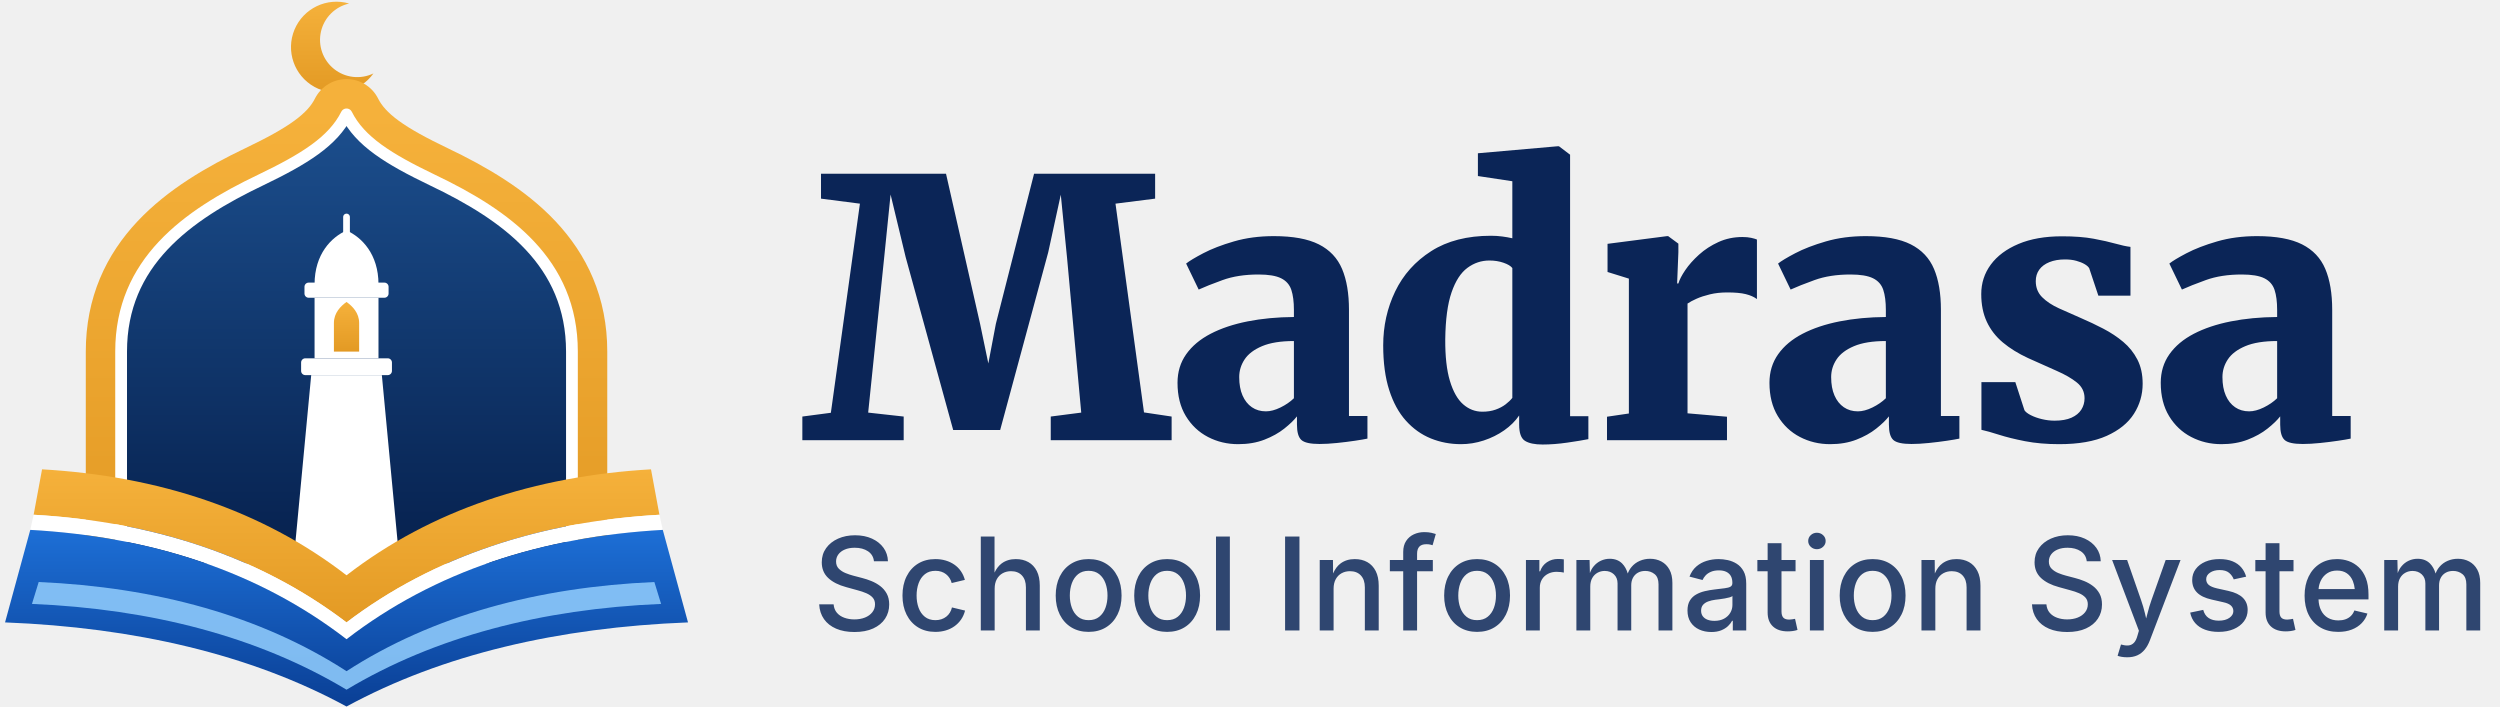
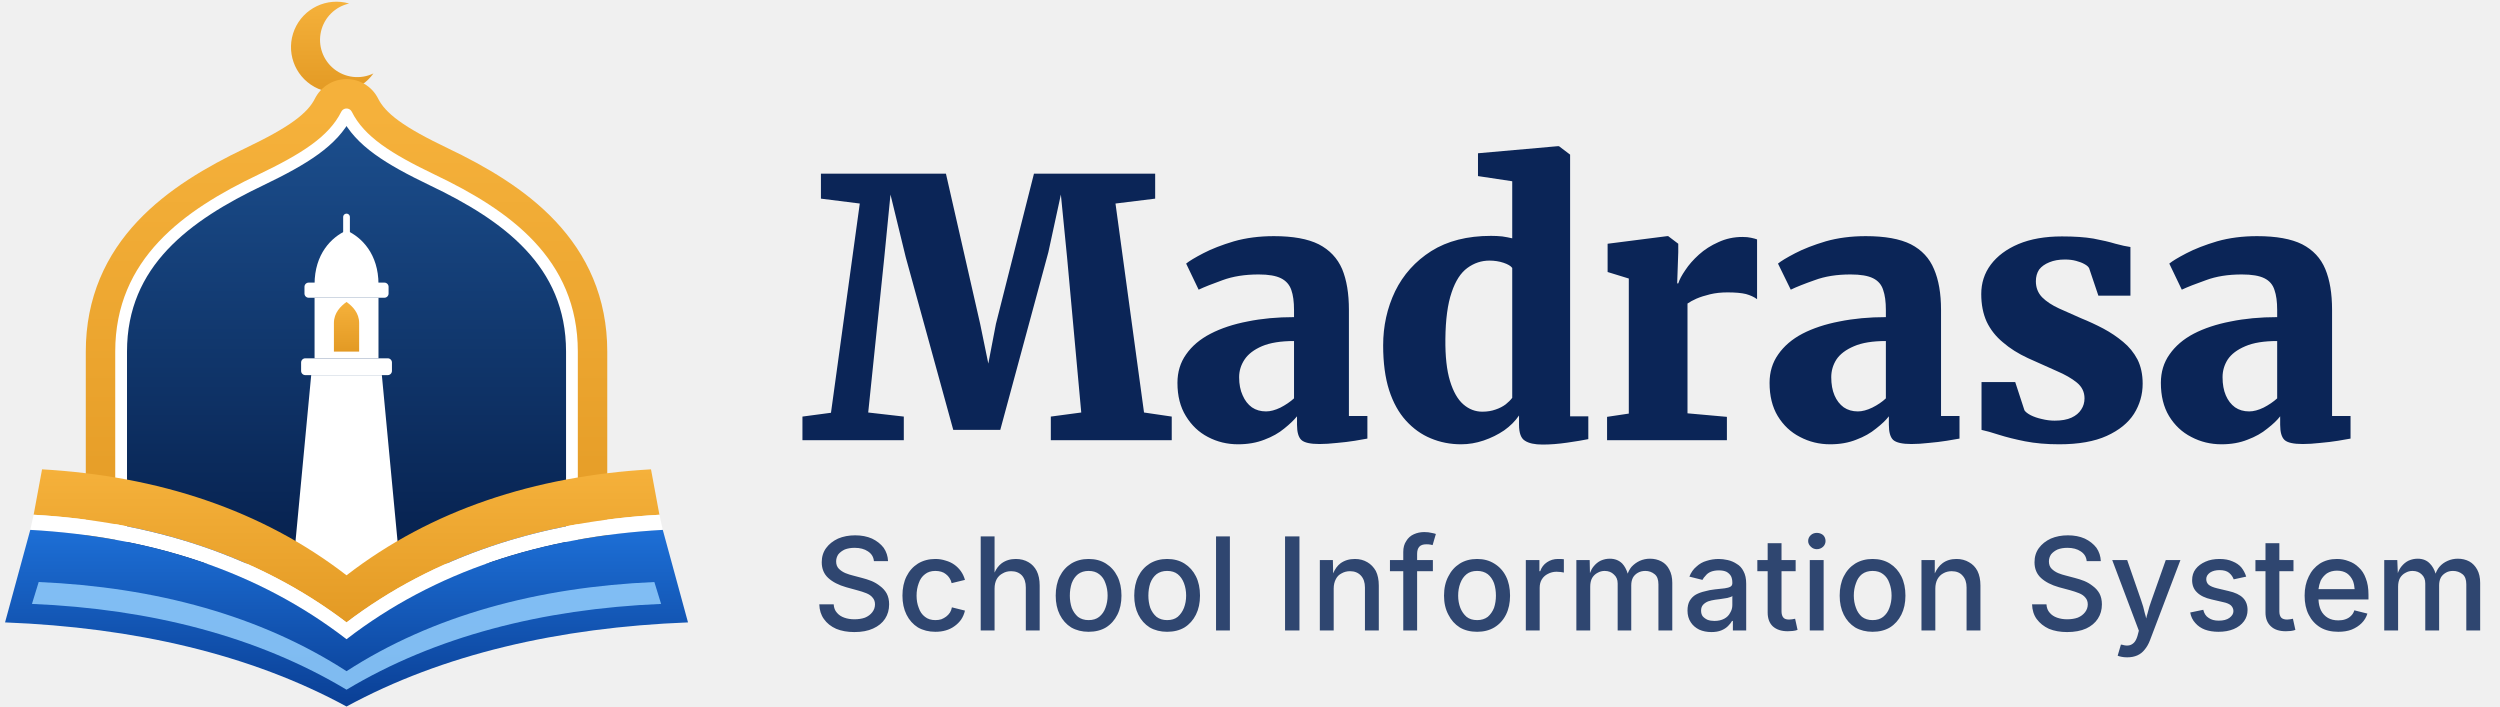
<svg xmlns="http://www.w3.org/2000/svg" viewBox="0 0 920 260" width="920" height="260" role="img" aria-label="Madrasa">
  <defs>
    <linearGradient id="h-inside" x1="0" y1="0" x2="0" y2="1">
      <stop offset="0" stop-color="#1C4F8E" />
      <stop offset="1" stop-color="#06204D" />
    </linearGradient>
    <linearGradient id="h-gold" x1="0" y1="0" x2="0" y2="1">
      <stop offset="0" stop-color="#F5B13B" />
      <stop offset="1" stop-color="#E39A24" />
    </linearGradient>
    <linearGradient id="h-page" x1="0" y1="0" x2="0" y2="1">
      <stop offset="0" stop-color="#1D6FD6" />
      <stop offset="1" stop-color="#0A3F95" />
    </linearGradient>
    <linearGradient id="h-paper" x1="0" y1="0" x2="1" y2="0">
      <stop offset="0" stop-color="#BFE0FD" />
      <stop offset="0.3" stop-color="#FFFFFF" />
      <stop offset="0.7" stop-color="#FFFFFF" />
      <stop offset="1" stop-color="#BFE0FD" />
    </linearGradient>
  </defs>
  <g transform="scale(0.30952) translate(-100 -60)">
    <g>
      <path d="M 515.1 64.2 A 54 54 0 1 0 544.0 147.3 A 44.28 44.28 0 1 1 515.1 64.2 Z" fill="url(#h-gold)" />
      <path d="M 244 730 L 244 478 C 244 372 322 316 410 274 C 462 249 496 228 512 196 C 528 228 562 249 614 274 C 702 316 780 372 780 478 L 780 730" fill="none" stroke="url(#h-gold)" stroke-width="84" stroke-linejoin="round" />
      <path d="M 244 730 L 244 478 C 244 372 322 316 410 274 C 462 249 496 228 512 196 C 528 228 562 249 614 274 C 702 316 780 372 780 478 L 780 730 Z" fill="url(#h-inside)" />
      <path d="M 244 730 L 244 478 C 244 372 322 316 410 274 C 462 249 496 228 512 196 C 528 228 562 249 614 274 C 702 316 780 372 780 478 L 780 730" fill="none" stroke="#FFFFFF" stroke-width="14" stroke-linejoin="round" />
      <path d="M 512 318 L 512 340" stroke="#FFFFFF" stroke-width="8" stroke-linecap="round" />
      <path d="M 474 398 C 474 362 494 342 512 334 C 530 342 550 362 550 398 Z" fill="#FFFFFF" />
      <rect x="462" y="396" width="100" height="18" rx="5" fill="#FFFFFF" />
      <path d="M 474 414 L 550 414 L 550 486 L 474 486 Z" fill="#FFFFFF" />
      <path d="M 497 478 L 497 444 C 497 432 505 424 512 419 C 519 424 527 432 527 444 L 527 478 Z" fill="url(#h-gold)" />
      <rect x="458" y="486" width="108" height="20" rx="5" fill="#FFFFFF" />
      <path d="M 470 506 L 554 506 L 578 760 L 446 760 Z" fill="#FFFFFF" />
      <path d="M 512 744 C 411 666 288 626 150 618 L 140 672 C 281 680 408 721 512 800 C 616 721 743 680 884 672 L 874 618 C 736 626 613 666 512 744 Z" fill="url(#h-gold)" />
      <path d="M 512 800 C 408 721 281 680 140 672 L 136 690 C 279 698 407 739 512 820 C 617 739 745 698 888 690 L 884 672 C 743 680 616 721 512 800 Z" fill="#FFFFFF" />
      <path d="M 512 820 C 407 739 279 698 136 690 L 106 800 C 260 806 398 838 512 900 C 626 838 764 806 918 800 L 888 690 C 745 698 617 739 512 820 Z" fill="url(#h-page)" />
      <path d="M 512 858 C 410 792 285 758 146 752 L 138 778 C 280 784 407 817 512 880 C 617 817 744 784 886 778 L 878 752 C 739 758 614 792 512 858 Z" fill="#8CC8FA" opacity="0.9" />
    </g>
  </g>
  <g transform="translate(295.0 162)">
-     <path d="M10.758 -10.098 21.45 -87.054 7.128 -88.902V-98.076H53.13L65.67 -42.834L68.706 -28.248L71.478 -42.834L85.536 -98.076H130.086V-88.902L115.5 -87.054L125.994 -10.23L136.158 -8.712V0.0H91.674V-8.712L102.894 -10.164L97.68 -67.056L95.37 -90.354L90.75 -69.168L73.062 -3.762H55.77L38.28 -67.386L32.736 -90.42L30.36 -67.056L24.486 -10.164L37.554 -8.712V0.0H0.264V-8.712ZM160.634 1.452Q154.628 1.452 149.546 -1.188Q144.464 -3.828 141.395 -8.877Q138.326 -13.926 138.326 -21.12Q138.326 -27.126 141.527 -31.647Q144.728 -36.168 150.503 -39.171Q156.278 -42.174 164.099 -43.725Q171.92 -45.276 181.16 -45.342V-47.916Q181.16 -52.47 180.203 -55.341Q179.246 -58.212 176.441 -59.598Q173.636 -60.984 168.158 -60.984Q160.568 -60.984 154.925 -58.938Q149.282 -56.892 146.114 -55.44L141.494 -65.01Q143.21 -66.396 147.797 -68.805Q152.384 -71.214 159.083 -73.161Q165.782 -75.108 173.768 -75.108Q184.328 -75.108 190.334 -72.072Q196.34 -69.036 198.881 -63.03Q201.422 -57.024 201.422 -47.982V-8.91H208.22V-0.594Q206.702 -0.264 203.6 0.198Q200.498 0.66 196.967 1.023Q193.436 1.386 190.598 1.386Q185.516 1.386 183.899 -0.099Q182.282 -1.584 182.282 -5.742V-8.778Q180.632 -6.666 177.596 -4.257Q174.56 -1.848 170.303 -0.198Q166.046 1.452 160.634 1.452ZM170.864 -10.626Q173.306 -10.626 176.21 -12.045Q179.114 -13.464 181.16 -15.444V-36.498Q173.9 -36.498 169.445 -34.617Q164.99 -32.736 163.01 -29.733Q161.03 -26.73 161.03 -23.232Q161.03 -19.272 162.251 -16.467Q163.472 -13.662 165.683 -12.144Q167.894 -10.626 170.864 -10.626ZM242.662 1.452Q236.722 1.452 231.541 -0.66Q226.36 -2.772 222.4 -7.161Q218.44 -11.55 216.229 -18.447Q214.018 -25.344 214.018 -34.914Q214.018 -45.606 218.44 -54.78Q222.862 -63.954 231.706 -69.597Q240.55 -75.24 253.684 -75.24Q255.796 -75.24 257.809 -74.976Q259.822 -74.712 261.538 -74.316V-95.304L248.866 -97.218V-105.6L278.17 -108.174H278.698L282.79 -105.072V-8.844H289.522V-0.396Q286.552 0.198 281.734 0.891Q276.916 1.584 272.692 1.584Q268.336 1.584 266.191 0.231Q264.046 -1.122 264.046 -5.742V-9.108Q261.934 -6.006 258.535 -3.63Q255.136 -1.254 251.011 0.099Q246.886 1.452 242.662 1.452ZM250.516 -10.494Q253.222 -10.494 255.367 -11.253Q257.512 -12.012 259.063 -13.2Q260.614 -14.388 261.538 -15.576V-63.36Q260.68 -64.482 258.304 -65.307Q255.928 -66.132 253.09 -66.132Q248.668 -66.132 245.005 -63.426Q241.342 -60.72 239.164 -54.384Q236.986 -48.048 236.854 -37.158Q236.788 -27.72 238.57 -21.813Q240.352 -15.906 243.454 -13.2Q246.556 -10.494 250.516 -10.494ZM296.376 0.0V-8.646L304.428 -9.834V-59.466L296.574 -61.908V-72.27L318.486 -75.108H318.882L322.644 -72.336V-69.168L322.182 -57.684H322.644Q323.238 -59.73 325.185 -62.601Q327.132 -65.472 330.234 -68.277Q333.336 -71.082 337.395 -72.93Q341.454 -74.778 346.206 -74.778Q348.054 -74.778 349.407 -74.481Q350.76 -74.184 351.552 -73.854V-51.942Q349.968 -53.13 347.46 -53.757Q344.952 -54.384 340.662 -54.384Q337.164 -54.384 334.293 -53.691Q331.422 -52.998 329.343 -52.074Q327.264 -51.15 326.01 -50.292V-9.9L340.53 -8.646V0.0ZM378.47 1.452Q372.464 1.452 367.382 -1.188Q362.3 -3.828 359.231 -8.877Q356.162 -13.926 356.162 -21.12Q356.162 -27.126 359.363 -31.647Q362.564 -36.168 368.339 -39.171Q374.114 -42.174 381.935 -43.725Q389.756 -45.276 398.996 -45.342V-47.916Q398.996 -52.47 398.039 -55.341Q397.082 -58.212 394.277 -59.598Q391.472 -60.984 385.994 -60.984Q378.404 -60.984 372.761 -58.938Q367.118 -56.892 363.95 -55.44L359.33 -65.01Q361.046 -66.396 365.633 -68.805Q370.22 -71.214 376.919 -73.161Q383.618 -75.108 391.604 -75.108Q402.164 -75.108 408.17 -72.072Q414.176 -69.036 416.717 -63.03Q419.258 -57.024 419.258 -47.982V-8.91H426.056V-0.594Q424.538 -0.264 421.436 0.198Q418.334 0.66 414.803 1.023Q411.272 1.386 408.434 1.386Q403.352 1.386 401.735 -0.099Q400.118 -1.584 400.118 -5.742V-8.778Q398.468 -6.666 395.432 -4.257Q392.396 -1.848 388.139 -0.198Q383.882 1.452 378.47 1.452ZM388.7 -10.626Q391.142 -10.626 394.046 -12.045Q396.95 -13.464 398.996 -15.444V-36.498Q391.736 -36.498 387.281 -34.617Q382.826 -32.736 380.846 -29.733Q378.866 -26.73 378.866 -23.232Q378.866 -19.272 380.087 -16.467Q381.308 -13.662 383.519 -12.144Q385.73 -10.626 388.7 -10.626ZM462.808 1.452Q455.812 1.452 450.235 0.363Q444.658 -0.726 440.632 -2.013Q436.606 -3.3 434.164 -3.828V-21.384H446.638L450.004 -11.022Q450.598 -10.098 452.347 -9.207Q454.096 -8.316 456.439 -7.755Q458.782 -7.194 461.092 -7.194Q464.854 -7.194 467.296 -8.283Q469.738 -9.372 470.926 -11.253Q472.114 -13.134 472.114 -15.444Q472.114 -18.942 469.309 -21.219Q466.504 -23.496 461.818 -25.542Q457.132 -27.588 451.324 -30.228Q445.912 -32.736 442.051 -35.97Q438.19 -39.204 436.144 -43.593Q434.098 -47.982 434.098 -53.79Q434.098 -59.862 437.629 -64.647Q441.16 -69.432 447.826 -72.237Q454.492 -75.042 463.798 -75.042Q470.662 -75.042 475.447 -74.151Q480.232 -73.26 483.499 -72.336Q486.766 -71.412 489.01 -71.148V-53.196H477.196L473.83 -63.294Q473.368 -64.086 472.114 -64.812Q470.86 -65.538 469.045 -66.033Q467.23 -66.528 464.92 -66.528Q461.62 -66.528 459.178 -65.538Q456.736 -64.548 455.449 -62.766Q454.162 -60.984 454.162 -58.542Q454.162 -54.978 456.505 -52.635Q458.848 -50.292 462.676 -48.543Q466.504 -46.794 470.794 -44.946Q474.952 -43.164 479.011 -41.052Q483.07 -38.94 486.337 -36.201Q489.604 -33.462 491.551 -29.7Q493.498 -25.938 493.498 -20.79Q493.498 -14.784 490.297 -9.735Q487.096 -4.686 480.298 -1.617Q473.5 1.452 462.808 1.452ZM522.462 1.452Q516.456 1.452 511.374 -1.188Q506.292 -3.828 503.223 -8.877Q500.154 -13.926 500.154 -21.12Q500.154 -27.126 503.355 -31.647Q506.556 -36.168 512.331 -39.171Q518.106 -42.174 525.927 -43.725Q533.748 -45.276 542.988 -45.342V-47.916Q542.988 -52.47 542.031 -55.341Q541.074 -58.212 538.269 -59.598Q535.464 -60.984 529.986 -60.984Q522.396 -60.984 516.753 -58.938Q511.11 -56.892 507.942 -55.44L503.322 -65.01Q505.038 -66.396 509.625 -68.805Q514.212 -71.214 520.911 -73.161Q527.61 -75.108 535.596 -75.108Q546.156 -75.108 552.162 -72.072Q558.168 -69.036 560.709 -63.03Q563.25 -57.024 563.25 -47.982V-8.91H570.048V-0.594Q568.53 -0.264 565.428 0.198Q562.326 0.66 558.795 1.023Q555.264 1.386 552.426 1.386Q547.344 1.386 545.727 -0.099Q544.11 -1.584 544.11 -5.742V-8.778Q542.46 -6.666 539.424 -4.257Q536.388 -1.848 532.131 -0.198Q527.874 1.452 522.462 1.452ZM532.692 -10.626Q535.134 -10.626 538.038 -12.045Q540.942 -13.464 542.988 -15.444V-36.498Q535.728 -36.498 531.273 -34.617Q526.818 -32.736 524.838 -29.733Q522.858 -26.73 522.858 -23.232Q522.858 -19.272 524.079 -16.467Q525.3 -13.662 527.511 -12.144Q529.722 -10.626 532.692 -10.626Z" fill="#0B2557" />
+     <path d="M10.8 -10.1 21.4 -87.1 7.1 -88.9V-98.1H53.1L65.7 -42.8L68.7 -28.2L71.5 -42.8L85.5 -98.1H130.1V-88.9L115.5 -87.1L126 -10.2L136.2 -8.7V0H91.7V-8.7L102.9 -10.2L97.7 -67.1L95.4 -90.4L90.8 -69.2L73.1 -3.8H55.8L38.3 -67.4L32.7 -90.4L30.4 -67.1L24.5 -10.2L37.6 -8.7V0H0.3V-8.7ZM160.6 1.5Q154.6 1.5 149.5 -1.2Q144.5 -3.8 141.4 -8.9Q138.3 -13.9 138.3 -21.1Q138.3 -27.1 141.5 -31.6Q144.7 -36.2 150.5 -39.2Q156.3 -42.2 164.1 -43.7Q171.9 -45.3 181.2 -45.3V-47.9Q181.2 -52.5 180.2 -55.3Q179.2 -58.2 176.4 -59.6Q173.6 -61 168.2 -61Q160.6 -61 154.9 -58.9Q149.3 -56.9 146.1 -55.4L141.5 -65Q143.2 -66.4 147.8 -68.8Q152.4 -71.2 159.1 -73.2Q165.8 -75.1 173.8 -75.1Q184.3 -75.1 190.3 -72.1Q196.3 -69 198.9 -63Q201.4 -57 201.4 -48V-8.9H208.2V-0.6Q206.7 -0.3 203.6 0.2Q200.5 0.7 197 1Q193.4 1.4 190.6 1.4Q185.5 1.4 183.9 -0.1Q182.3 -1.6 182.3 -5.7V-8.8Q180.6 -6.7 177.6 -4.3Q174.6 -1.8 170.3 -0.2Q166 1.5 160.6 1.5ZM170.9 -10.6Q173.3 -10.6 176.2 -12Q179.1 -13.5 181.2 -15.4V-36.5Q173.9 -36.5 169.4 -34.6Q165 -32.7 163 -29.7Q161 -26.7 161 -23.2Q161 -19.3 162.3 -16.5Q163.5 -13.7 165.7 -12.1Q167.9 -10.6 170.9 -10.6ZM242.7 1.5Q236.7 1.5 231.5 -0.7Q226.4 -2.8 222.4 -7.2Q218.4 -11.6 216.2 -18.4Q214 -25.3 214 -34.9Q214 -45.6 218.4 -54.8Q222.9 -64 231.7 -69.6Q240.6 -75.2 253.7 -75.2Q255.8 -75.2 257.8 -75Q259.8 -74.7 261.5 -74.3V-95.3L248.9 -97.2V-105.6L278.2 -108.2H278.7L282.8 -105.1V-8.8H289.5V-0.4Q286.6 0.2 281.7 0.9Q276.9 1.6 272.7 1.6Q268.3 1.6 266.2 0.2Q264 -1.1 264 -5.7V-9.1Q261.9 -6 258.5 -3.6Q255.1 -1.3 251 0.1Q246.9 1.5 242.7 1.5ZM250.5 -10.5Q253.2 -10.5 255.4 -11.3Q257.5 -12 259.1 -13.2Q260.6 -14.4 261.5 -15.6V-63.4Q260.7 -64.5 258.3 -65.3Q255.9 -66.1 253.1 -66.1Q248.7 -66.1 245 -63.4Q241.3 -60.7 239.2 -54.4Q237 -48 236.9 -37.2Q236.8 -27.7 238.6 -21.8Q240.4 -15.9 243.5 -13.2Q246.6 -10.5 250.5 -10.5ZM296.4 0V-8.6L304.4 -9.8V-59.5L296.6 -61.9V-72.3L318.5 -75.1H318.9L322.6 -72.3V-69.2L322.2 -57.7H322.6Q323.2 -59.7 325.2 -62.6Q327.1 -65.5 330.2 -68.3Q333.3 -71.1 337.4 -72.9Q341.5 -74.8 346.2 -74.8Q348.1 -74.8 349.4 -74.5Q350.8 -74.2 351.6 -73.9V-51.9Q350 -53.1 347.5 -53.8Q345 -54.4 340.7 -54.4Q337.2 -54.4 334.3 -53.7Q331.4 -53 329.3 -52.1Q327.3 -51.2 326 -50.3V-9.9L340.5 -8.6V0ZM378.5 1.5Q372.5 1.5 367.4 -1.2Q362.3 -3.8 359.2 -8.9Q356.2 -13.9 356.2 -21.1Q356.2 -27.1 359.4 -31.6Q362.6 -36.2 368.3 -39.2Q374.1 -42.2 381.9 -43.7Q389.8 -45.3 399 -45.3V-47.9Q399 -52.5 398 -55.3Q397.1 -58.2 394.3 -59.6Q391.5 -61 386 -61Q378.4 -61 372.8 -58.9Q367.1 -56.9 364 -55.4L359.3 -65Q361 -66.4 365.6 -68.8Q370.2 -71.2 376.9 -73.2Q383.6 -75.1 391.6 -75.1Q402.2 -75.1 408.2 -72.1Q414.2 -69 416.7 -63Q419.3 -57 419.3 -48V-8.9H426.1V-0.6Q424.5 -0.3 421.4 0.2Q418.3 0.7 414.8 1Q411.3 1.4 408.4 1.4Q403.4 1.4 401.7 -0.1Q400.1 -1.6 400.1 -5.7V-8.8Q398.5 -6.7 395.4 -4.3Q392.4 -1.8 388.1 -0.2Q383.9 1.5 378.5 1.5ZM388.7 -10.6Q391.1 -10.6 394 -12Q397 -13.5 399 -15.4V-36.5Q391.7 -36.5 387.3 -34.6Q382.8 -32.7 380.8 -29.7Q378.9 -26.7 378.9 -23.2Q378.9 -19.3 380.1 -16.5Q381.3 -13.7 383.5 -12.1Q385.7 -10.6 388.7 -10.6ZM462.8 1.5Q455.8 1.5 450.2 0.4Q444.7 -0.7 440.6 -2Q436.6 -3.3 434.2 -3.8V-21.4H446.6L450 -11Q450.6 -10.1 452.3 -9.2Q454.1 -8.3 456.4 -7.8Q458.8 -7.2 461.1 -7.2Q464.9 -7.2 467.3 -8.3Q469.7 -9.4 470.9 -11.3Q472.1 -13.1 472.1 -15.4Q472.1 -18.9 469.3 -21.2Q466.5 -23.5 461.8 -25.5Q457.1 -27.6 451.3 -30.2Q445.9 -32.7 442.1 -36Q438.2 -39.2 436.1 -43.6Q434.1 -48 434.1 -53.8Q434.1 -59.9 437.6 -64.6Q441.2 -69.4 447.8 -72.2Q454.5 -75 463.8 -75Q470.7 -75 475.4 -74.2Q480.2 -73.3 483.5 -72.3Q486.8 -71.4 489 -71.1V-53.2H477.2L473.8 -63.3Q473.4 -64.1 472.1 -64.8Q470.9 -65.5 469 -66Q467.2 -66.5 464.9 -66.5Q461.6 -66.5 459.2 -65.5Q456.7 -64.5 455.4 -62.8Q454.2 -61 454.2 -58.5Q454.2 -55 456.5 -52.6Q458.8 -50.3 462.7 -48.5Q466.5 -46.8 470.8 -44.9Q475 -43.2 479 -41.1Q483.1 -38.9 486.3 -36.2Q489.6 -33.5 491.6 -29.7Q493.5 -25.9 493.5 -20.8Q493.5 -14.8 490.3 -9.7Q487.1 -4.7 480.3 -1.6Q473.5 1.5 462.8 1.5ZM522.5 1.5Q516.5 1.5 511.4 -1.2Q506.3 -3.8 503.2 -8.9Q500.2 -13.9 500.2 -21.1Q500.2 -27.1 503.4 -31.6Q506.6 -36.2 512.3 -39.2Q518.1 -42.2 525.9 -43.7Q533.7 -45.3 543 -45.3V-47.9Q543 -52.5 542 -55.3Q541.1 -58.2 538.3 -59.6Q535.5 -61 530 -61Q522.4 -61 516.8 -58.9Q511.1 -56.9 507.9 -55.4L503.3 -65Q505 -66.4 509.6 -68.8Q514.2 -71.2 520.9 -73.2Q527.6 -75.1 535.6 -75.1Q546.2 -75.1 552.2 -72.1Q558.2 -69 560.7 -63Q563.2 -57 563.2 -48V-8.9H570V-0.6Q568.5 -0.3 565.4 0.2Q562.3 0.7 558.8 1Q555.3 1.4 552.4 1.4Q547.3 1.4 545.7 -0.1Q544.1 -1.6 544.1 -5.7V-8.8Q542.5 -6.7 539.4 -4.3Q536.4 -1.8 532.1 -0.2Q527.9 1.5 522.5 1.5ZM532.7 -10.6Q535.1 -10.6 538 -12Q540.9 -13.5 543 -15.4V-36.5Q535.7 -36.5 531.3 -34.6Q526.8 -32.7 524.8 -29.7Q522.9 -26.7 522.9 -23.2Q522.9 -19.3 524.1 -16.5Q525.3 -13.7 527.5 -12.1Q529.7 -10.6 532.7 -10.6Z" fill="#0B2557" />
  </g>
  <g transform="translate(299.0 232)">
-     <path d="M15.424 0.58Q11.55 0.58 8.698 -0.649Q5.845 -1.879 4.233 -4.163Q2.621 -6.448 2.458 -9.602H7.77Q7.932 -7.723 8.987 -6.494Q10.043 -5.265 11.736 -4.662Q13.429 -4.059 15.4 -4.059Q17.604 -4.059 19.308 -4.743Q21.013 -5.427 22.01 -6.691Q23.008 -7.955 23.008 -9.625Q23.008 -11.133 22.138 -12.095Q21.268 -13.058 19.796 -13.696Q18.323 -14.333 16.444 -14.821L12.408 -15.934Q8.164 -17.07 5.787 -19.297Q3.409 -21.523 3.409 -25.072Q3.409 -28.064 5.021 -30.302Q6.633 -32.54 9.405 -33.781Q12.177 -35.022 15.656 -35.022Q19.204 -35.022 21.906 -33.781Q24.608 -32.54 26.151 -30.383Q27.693 -28.226 27.762 -25.466H22.614Q22.358 -27.832 20.422 -29.131Q18.485 -30.43 15.54 -30.43Q13.452 -30.43 11.91 -29.78Q10.367 -29.131 9.521 -27.983Q8.674 -26.835 8.674 -25.374Q8.674 -23.727 9.683 -22.718Q10.692 -21.709 12.142 -21.118Q13.591 -20.526 14.913 -20.178L18.276 -19.297Q19.923 -18.879 21.674 -18.172Q23.425 -17.465 24.91 -16.34Q26.394 -15.215 27.31 -13.557Q28.226 -11.898 28.226 -9.556Q28.226 -6.633 26.719 -4.337Q25.211 -2.041 22.347 -0.731Q19.482 0.58 15.424 0.58ZM45.218 0.533Q41.554 0.533 38.84 -1.136Q36.127 -2.806 34.619 -5.822Q33.111 -8.837 33.111 -12.826Q33.111 -16.862 34.619 -19.888Q36.127 -22.915 38.84 -24.585Q41.554 -26.255 45.218 -26.255Q47.236 -26.255 48.999 -25.733Q50.762 -25.211 52.188 -24.225Q53.614 -23.24 54.6 -21.813Q55.586 -20.387 56.073 -18.601L51.225 -17.441Q50.97 -18.439 50.437 -19.262Q49.903 -20.085 49.15 -20.688Q48.396 -21.292 47.41 -21.616Q46.424 -21.941 45.242 -21.941Q42.899 -21.941 41.357 -20.7Q39.814 -19.459 39.06 -17.395Q38.307 -15.331 38.307 -12.826Q38.307 -10.344 39.06 -8.292Q39.814 -6.239 41.357 -5.01Q42.899 -3.781 45.242 -3.781Q46.448 -3.781 47.445 -4.117Q48.442 -4.453 49.231 -5.068Q50.019 -5.682 50.553 -6.552Q51.086 -7.422 51.318 -8.466L56.142 -7.306Q55.679 -5.474 54.681 -4.024Q53.684 -2.574 52.257 -1.554Q50.831 -0.533 49.045 0.0Q47.259 0.533 45.218 0.533ZM67.035 -15.354V0.0H61.932V-34.558H66.988V-21.292Q68.032 -23.472 69.609 -24.655Q71.766 -26.255 74.827 -26.255Q77.472 -26.255 79.455 -25.142Q81.438 -24.028 82.539 -21.86Q83.641 -19.691 83.641 -16.467V0.0H78.538V-15.841Q78.538 -18.647 77.077 -20.225Q75.616 -21.802 73.065 -21.802Q71.348 -21.802 69.98 -21.048Q68.612 -20.294 67.823 -18.856Q67.035 -17.418 67.035 -15.354ZM101.607 0.533Q97.966 0.533 95.241 -1.136Q92.515 -2.806 91.008 -5.822Q89.5 -8.837 89.5 -12.826Q89.5 -16.862 91.008 -19.888Q92.515 -22.915 95.241 -24.585Q97.966 -26.255 101.607 -26.255Q105.272 -26.255 107.997 -24.585Q110.722 -22.915 112.23 -19.888Q113.737 -16.862 113.737 -12.826Q113.737 -8.837 112.23 -5.822Q110.722 -2.806 107.997 -1.136Q105.272 0.533 101.607 0.533ZM101.607 -3.781Q103.973 -3.781 105.515 -5.021Q107.058 -6.262 107.811 -8.315Q108.565 -10.367 108.565 -12.826Q108.565 -15.308 107.811 -17.383Q107.058 -19.459 105.515 -20.7Q103.973 -21.941 101.607 -21.941Q99.265 -21.941 97.734 -20.7Q96.203 -19.459 95.449 -17.395Q94.695 -15.331 94.695 -12.826Q94.695 -10.367 95.449 -8.315Q96.203 -6.262 97.734 -5.021Q99.265 -3.781 101.607 -3.781ZM130.497 0.533Q126.856 0.533 124.131 -1.136Q121.405 -2.806 119.898 -5.822Q118.39 -8.837 118.39 -12.826Q118.39 -16.862 119.898 -19.888Q121.405 -22.915 124.131 -24.585Q126.856 -26.255 130.497 -26.255Q134.162 -26.255 136.887 -24.585Q139.612 -22.915 141.12 -19.888Q142.627 -16.862 142.627 -12.826Q142.627 -8.837 141.12 -5.822Q139.612 -2.806 136.887 -1.136Q134.162 0.533 130.497 0.533ZM130.497 -3.781Q132.863 -3.781 134.405 -5.021Q135.948 -6.262 136.701 -8.315Q137.455 -10.367 137.455 -12.826Q137.455 -15.308 136.701 -17.383Q135.948 -19.459 134.405 -20.7Q132.863 -21.941 130.497 -21.941Q128.155 -21.941 126.624 -20.7Q125.093 -19.459 124.339 -17.395Q123.586 -15.331 123.586 -12.826Q123.586 -10.367 124.339 -8.315Q125.093 -6.262 126.624 -5.021Q128.155 -3.781 130.497 -3.781ZM153.589 -34.558V0.0H148.487V-34.558ZM179.2 -34.558V0.0H173.912V-34.558ZM191.762 -15.354V0.0H186.66V-25.93H191.53L191.577 -20.967Q192.644 -23.402 194.337 -24.655Q196.494 -26.255 199.555 -26.255Q202.199 -26.255 204.171 -25.142Q206.142 -24.028 207.256 -21.86Q208.369 -19.691 208.369 -16.467V0.0H203.266V-15.841Q203.266 -18.647 201.805 -20.225Q200.344 -21.802 197.793 -21.802Q196.076 -21.802 194.708 -21.048Q193.34 -20.294 192.551 -18.856Q191.762 -17.418 191.762 -15.354ZM228.283 -25.93V-21.779H222.485V0.0H217.382V-21.779H212.465V-25.93H217.382V-28.899Q217.382 -31.311 218.461 -32.935Q219.539 -34.558 221.302 -35.37Q223.065 -36.182 225.106 -36.182Q226.66 -36.182 227.761 -35.927Q228.863 -35.671 229.373 -35.486L228.19 -31.357Q227.819 -31.473 227.274 -31.601Q226.729 -31.729 225.917 -31.729Q224.108 -31.729 223.297 -30.824Q222.485 -29.919 222.485 -28.203V-25.93ZM244.556 0.533Q240.915 0.533 238.19 -1.136Q235.464 -2.806 233.957 -5.822Q232.449 -8.837 232.449 -12.826Q232.449 -16.862 233.957 -19.888Q235.464 -22.915 238.19 -24.585Q240.915 -26.255 244.556 -26.255Q248.221 -26.255 250.946 -24.585Q253.671 -22.915 255.179 -19.888Q256.686 -16.862 256.686 -12.826Q256.686 -8.837 255.179 -5.822Q253.671 -2.806 250.946 -1.136Q248.221 0.533 244.556 0.533ZM244.556 -3.781Q246.922 -3.781 248.464 -5.021Q250.007 -6.262 250.76 -8.315Q251.514 -10.367 251.514 -12.826Q251.514 -15.308 250.76 -17.383Q250.007 -19.459 248.464 -20.7Q246.922 -21.941 244.556 -21.941Q242.214 -21.941 240.683 -20.7Q239.152 -19.459 238.398 -17.395Q237.645 -15.331 237.645 -12.826Q237.645 -10.367 238.398 -8.315Q239.152 -6.262 240.683 -5.021Q242.214 -3.781 244.556 -3.781ZM262.545 0.0V-25.93H267.486V-21.755H267.764Q268.483 -23.889 270.269 -25.095Q272.055 -26.301 274.328 -26.301Q274.815 -26.301 275.441 -26.266Q276.067 -26.232 276.485 -26.162V-21.292Q276.206 -21.384 275.418 -21.477Q274.629 -21.57 273.817 -21.57Q272.055 -21.57 270.64 -20.828Q269.225 -20.085 268.437 -18.775Q267.648 -17.465 267.648 -15.748V0.0ZM281.115 0.0V-25.93H285.962L286.078 -21.106Q286.588 -22.521 287.423 -23.541Q288.583 -24.956 290.137 -25.663Q291.691 -26.371 293.384 -26.371Q296.213 -26.371 297.953 -24.631Q299.345 -23.217 300.017 -20.944Q300.527 -22.312 301.409 -23.356Q302.661 -24.84 304.436 -25.605Q306.21 -26.371 308.228 -26.371Q310.524 -26.371 312.391 -25.374Q314.258 -24.376 315.348 -22.405Q316.438 -20.433 316.438 -17.488V0.0H311.336V-16.978Q311.336 -19.575 309.886 -20.735Q308.436 -21.895 306.465 -21.895Q304.865 -21.895 303.705 -21.222Q302.545 -20.549 301.919 -19.355Q301.293 -18.16 301.293 -16.606V0.0H296.26V-17.302Q296.26 -19.39 294.926 -20.642Q293.593 -21.895 291.528 -21.895Q290.114 -21.895 288.896 -21.234Q287.678 -20.573 286.948 -19.285Q286.217 -17.998 286.217 -16.119V0.0ZM330.763 0.58Q328.304 0.58 326.31 -0.336Q324.315 -1.252 323.155 -3.015Q321.996 -4.778 321.996 -7.329Q321.996 -9.532 322.842 -10.947Q323.689 -12.362 325.138 -13.197Q326.588 -14.032 328.362 -14.449Q330.137 -14.867 331.969 -15.076Q334.265 -15.354 335.703 -15.528Q337.141 -15.702 337.825 -16.108Q338.509 -16.514 338.509 -17.418V-17.557Q338.509 -19.019 337.953 -20.016Q337.396 -21.013 336.294 -21.558Q335.193 -22.103 333.546 -22.103Q331.853 -22.103 330.635 -21.581Q329.418 -21.06 328.664 -20.248Q327.91 -19.436 327.539 -18.555L322.738 -19.807Q323.619 -22.126 325.266 -23.541Q326.913 -24.956 329.047 -25.605Q331.18 -26.255 333.453 -26.255Q335.03 -26.255 336.793 -25.884Q338.556 -25.513 340.11 -24.539Q341.664 -23.564 342.638 -21.802Q343.612 -20.039 343.612 -17.209V0.0H338.672V-3.549H338.417Q337.906 -2.551 336.909 -1.6Q335.912 -0.649 334.393 -0.035Q332.873 0.58 330.763 0.58ZM331.899 -3.525Q333.987 -3.525 335.471 -4.337Q336.955 -5.149 337.744 -6.494Q338.533 -7.839 338.533 -9.347V-12.664Q338.254 -12.385 337.477 -12.165Q336.7 -11.945 335.703 -11.771Q334.706 -11.597 333.778 -11.481Q332.85 -11.365 332.247 -11.295Q330.809 -11.11 329.615 -10.669Q328.42 -10.228 327.713 -9.417Q327.006 -8.605 327.006 -7.26Q327.006 -6.03 327.643 -5.195Q328.281 -4.36 329.371 -3.943Q330.461 -3.525 331.899 -3.525ZM361.764 -25.93V-21.779H356.592V-7.004Q356.592 -5.45 357.253 -4.72Q357.914 -3.989 359.421 -3.989Q359.815 -3.989 360.465 -4.082Q361.114 -4.175 361.578 -4.268L362.483 -0.186Q361.671 0.093 360.743 0.22Q359.815 0.348 358.911 0.348Q355.385 0.348 353.437 -1.473Q351.489 -3.293 351.489 -6.587V-21.779H347.708V-25.93H351.489V-32.1H356.592V-25.93ZM367.043 0.0V-25.93H372.146V0.0ZM369.617 -29.896Q368.295 -29.896 367.356 -30.778Q366.417 -31.659 366.417 -32.911Q366.417 -34.187 367.356 -35.068Q368.295 -35.95 369.617 -35.95Q370.939 -35.95 371.89 -35.068Q372.841 -34.187 372.841 -32.911Q372.841 -31.659 371.89 -30.778Q370.939 -29.896 369.617 -29.896ZM390.112 0.533Q386.47 0.533 383.745 -1.136Q381.02 -2.806 379.512 -5.822Q378.005 -8.837 378.005 -12.826Q378.005 -16.862 379.512 -19.888Q381.02 -22.915 383.745 -24.585Q386.47 -26.255 390.112 -26.255Q393.776 -26.255 396.501 -24.585Q399.227 -22.915 400.734 -19.888Q402.242 -16.862 402.242 -12.826Q402.242 -8.837 400.734 -5.822Q399.227 -2.806 396.501 -1.136Q393.776 0.533 390.112 0.533ZM390.112 -3.781Q392.477 -3.781 394.02 -5.021Q395.562 -6.262 396.316 -8.315Q397.07 -10.367 397.07 -12.826Q397.07 -15.308 396.316 -17.383Q395.562 -19.459 394.02 -20.7Q392.477 -21.941 390.112 -21.941Q387.769 -21.941 386.238 -20.7Q384.708 -19.459 383.954 -17.395Q383.2 -15.331 383.2 -12.826Q383.2 -10.367 383.954 -8.315Q384.708 -6.262 386.238 -5.021Q387.769 -3.781 390.112 -3.781ZM413.203 -15.354V0.0H408.101V-25.93H412.972L413.018 -20.967Q414.085 -23.402 415.778 -24.655Q417.935 -26.255 420.996 -26.255Q423.64 -26.255 425.612 -25.142Q427.583 -24.028 428.697 -21.86Q429.81 -19.691 429.81 -16.467V0.0H424.707V-15.841Q424.707 -18.647 423.246 -20.225Q421.785 -21.802 419.234 -21.802Q417.517 -21.802 416.149 -21.048Q414.781 -20.294 413.992 -18.856Q413.203 -17.418 413.203 -15.354ZM461.73 0.58Q457.856 0.58 455.004 -0.649Q452.151 -1.879 450.539 -4.163Q448.927 -6.448 448.765 -9.602H454.076Q454.238 -7.723 455.294 -6.494Q456.349 -5.265 458.042 -4.662Q459.735 -4.059 461.706 -4.059Q463.91 -4.059 465.615 -4.743Q467.319 -5.427 468.317 -6.691Q469.314 -7.955 469.314 -9.625Q469.314 -11.133 468.444 -12.095Q467.574 -13.058 466.102 -13.696Q464.629 -14.333 462.75 -14.821L458.715 -15.934Q454.47 -17.07 452.093 -19.297Q449.716 -21.523 449.716 -25.072Q449.716 -28.064 451.327 -30.302Q452.939 -32.54 455.711 -33.781Q458.483 -35.022 461.962 -35.022Q465.51 -35.022 468.212 -33.781Q470.914 -32.54 472.457 -30.383Q473.999 -28.226 474.069 -25.466H468.92Q468.665 -27.832 466.728 -29.131Q464.791 -30.43 461.846 -30.43Q459.758 -30.43 458.216 -29.78Q456.674 -29.131 455.827 -27.983Q454.98 -26.835 454.98 -25.374Q454.98 -23.727 455.989 -22.718Q456.998 -21.709 458.448 -21.118Q459.897 -20.526 461.219 -20.178L464.582 -19.297Q466.229 -18.879 467.98 -18.172Q469.731 -17.465 471.216 -16.34Q472.7 -15.215 473.616 -13.557Q474.532 -11.898 474.532 -9.556Q474.532 -6.633 473.025 -4.337Q471.517 -2.041 468.653 -0.731Q465.789 0.58 461.73 0.58ZM480.276 9.324 481.528 5.172 482.108 5.311Q483.43 5.659 484.485 5.497Q485.541 5.334 486.318 4.511Q487.094 3.688 487.558 2.018L488.115 0.116L478.258 -25.93H483.778L488.904 -11.202Q489.762 -8.744 490.342 -6.309Q490.55 -5.358 490.782 -4.407Q491.037 -5.358 491.292 -6.332Q491.896 -8.767 492.754 -11.202L497.972 -25.93H503.446L492.174 3.595Q491.385 5.682 490.237 7.074Q489.089 8.466 487.512 9.173Q485.935 9.88 483.847 9.88Q482.641 9.88 481.69 9.706Q480.74 9.532 480.276 9.324ZM517.446 0.533Q514.639 0.533 512.448 -0.278Q510.256 -1.09 508.853 -2.679Q507.45 -4.268 506.986 -6.564L511.787 -7.561Q512.32 -5.543 513.781 -4.569Q515.242 -3.595 517.492 -3.595Q519.951 -3.595 521.412 -4.627Q522.873 -5.659 522.873 -7.097Q522.873 -8.35 521.98 -9.161Q521.087 -9.973 519.232 -10.367L514.871 -11.365Q511.253 -12.177 509.491 -13.962Q507.728 -15.748 507.728 -18.531Q507.728 -20.851 509.027 -22.59Q510.325 -24.33 512.575 -25.292Q514.825 -26.255 517.771 -26.255Q520.577 -26.255 522.572 -25.443Q524.566 -24.631 525.807 -23.17Q527.048 -21.709 527.581 -19.784L523.012 -18.787Q522.525 -20.155 521.319 -21.187Q520.113 -22.219 517.817 -22.219Q515.706 -22.219 514.292 -21.268Q512.877 -20.317 512.877 -18.856Q512.877 -17.557 513.816 -16.757Q514.755 -15.957 516.889 -15.47L521.064 -14.542Q524.659 -13.73 526.398 -11.991Q528.138 -10.251 528.138 -7.538Q528.138 -5.172 526.781 -3.351Q525.424 -1.531 523.024 -0.499Q520.623 0.533 517.446 0.533ZM545.014 -25.93V-21.779H539.842V-7.004Q539.842 -5.45 540.503 -4.72Q541.164 -3.989 542.671 -3.989Q543.066 -3.989 543.715 -4.082Q544.365 -4.175 544.828 -4.268L545.733 -0.186Q544.921 0.093 543.994 0.22Q543.066 0.348 542.161 0.348Q538.636 0.348 536.688 -1.473Q534.739 -3.293 534.739 -6.587V-21.779H530.959V-25.93H534.739V-32.1H539.842V-25.93ZM561.473 0.533Q557.646 0.533 554.862 -1.113Q552.079 -2.76 550.583 -5.752Q549.087 -8.744 549.087 -12.78Q549.087 -16.769 550.56 -19.807Q552.033 -22.845 554.723 -24.55Q557.414 -26.255 561.032 -26.255Q563.258 -26.255 565.323 -25.524Q567.387 -24.794 569.034 -23.24Q570.68 -21.686 571.643 -19.216Q572.605 -16.746 572.605 -13.22V-11.411H554.213Q554.306 -9.069 555.141 -7.422Q556.045 -5.566 557.692 -4.627Q559.339 -3.688 561.519 -3.688Q562.957 -3.688 564.117 -4.094Q565.276 -4.5 566.123 -5.323Q566.969 -6.146 567.41 -7.352L572.211 -6.216Q571.585 -4.221 570.112 -2.69Q568.639 -1.16 566.448 -0.313Q564.256 0.533 561.473 0.533ZM554.236 -15.215H567.549Q567.387 -16.838 566.853 -18.184Q566.111 -19.993 564.662 -21.013Q563.212 -22.034 561.032 -22.034Q558.875 -22.034 557.344 -20.99Q555.813 -19.946 555.025 -18.253Q554.352 -16.838 554.236 -15.215ZM578.395 0.0V-25.93H583.242L583.358 -21.106Q583.869 -22.521 584.704 -23.541Q585.863 -24.956 587.417 -25.663Q588.971 -26.371 590.664 -26.371Q593.494 -26.371 595.233 -24.631Q596.625 -23.217 597.298 -20.944Q597.808 -22.312 598.689 -23.356Q599.942 -24.84 601.716 -25.605Q603.49 -26.371 605.508 -26.371Q607.804 -26.371 609.671 -25.374Q611.538 -24.376 612.628 -22.405Q613.718 -20.433 613.718 -17.488V0.0H608.616V-16.978Q608.616 -19.575 607.166 -20.735Q605.717 -21.895 603.745 -21.895Q602.145 -21.895 600.985 -21.222Q599.826 -20.549 599.199 -19.355Q598.573 -18.16 598.573 -16.606V0.0H593.54V-17.302Q593.54 -19.39 592.207 -20.642Q590.873 -21.895 588.809 -21.895Q587.394 -21.895 586.176 -21.234Q584.959 -20.573 584.228 -19.285Q583.498 -17.998 583.498 -16.119V0.0Z" fill="#2F4670" />
+     <path d="M15.4 0.6Q11.6 0.6 8.7 -0.6Q5.8 -1.9 4.2 -4.2Q2.6 -6.4 2.5 -9.6H7.8Q7.9 -7.7 9 -6.5Q10 -5.3 11.7 -4.7Q13.4 -4.1 15.4 -4.1Q17.6 -4.1 19.3 -4.7Q21 -5.4 22 -6.7Q23 -8 23 -9.6Q23 -11.1 22.1 -12.1Q21.3 -13.1 19.8 -13.7Q18.3 -14.3 16.4 -14.8L12.4 -15.9Q8.2 -17.1 5.8 -19.3Q3.4 -21.5 3.4 -25.1Q3.4 -28.1 5 -30.3Q6.6 -32.5 9.4 -33.8Q12.2 -35 15.7 -35Q19.2 -35 21.9 -33.8Q24.6 -32.5 26.2 -30.4Q27.7 -28.2 27.8 -25.5H22.6Q22.4 -27.8 20.4 -29.1Q18.5 -30.4 15.5 -30.4Q13.5 -30.4 11.9 -29.8Q10.4 -29.1 9.5 -28Q8.7 -26.8 8.7 -25.4Q8.7 -23.7 9.7 -22.7Q10.7 -21.7 12.1 -21.1Q13.6 -20.5 14.9 -20.2L18.3 -19.3Q19.9 -18.9 21.7 -18.2Q23.4 -17.5 24.9 -16.3Q26.4 -15.2 27.3 -13.6Q28.2 -11.9 28.2 -9.6Q28.2 -6.6 26.7 -4.3Q25.2 -2 22.3 -0.7Q19.5 0.6 15.4 0.6ZM45.2 0.5Q41.6 0.5 38.8 -1.1Q36.1 -2.8 34.6 -5.8Q33.1 -8.8 33.1 -12.8Q33.1 -16.9 34.6 -19.9Q36.1 -22.9 38.8 -24.6Q41.6 -26.3 45.2 -26.3Q47.2 -26.3 49 -25.7Q50.8 -25.2 52.2 -24.2Q53.6 -23.2 54.6 -21.8Q55.6 -20.4 56.1 -18.6L51.2 -17.4Q51 -18.4 50.4 -19.3Q49.9 -20.1 49.1 -20.7Q48.4 -21.3 47.4 -21.6Q46.4 -21.9 45.2 -21.9Q42.9 -21.9 41.4 -20.7Q39.8 -19.5 39.1 -17.4Q38.3 -15.3 38.3 -12.8Q38.3 -10.3 39.1 -8.3Q39.8 -6.2 41.4 -5Q42.9 -3.8 45.2 -3.8Q46.4 -3.8 47.4 -4.1Q48.4 -4.5 49.2 -5.1Q50 -5.7 50.6 -6.6Q51.1 -7.4 51.3 -8.5L56.1 -7.3Q55.7 -5.5 54.7 -4Q53.7 -2.6 52.3 -1.6Q50.8 -0.5 49 0Q47.3 0.5 45.2 0.5ZM67 -15.4V0H61.9V-34.6H67V-21.3Q68 -23.5 69.6 -24.7Q71.8 -26.3 74.8 -26.3Q77.5 -26.3 79.5 -25.1Q81.4 -24 82.5 -21.9Q83.6 -19.7 83.6 -16.5V0H78.5V-15.8Q78.5 -18.6 77.1 -20.2Q75.6 -21.8 73.1 -21.8Q71.3 -21.8 70 -21Q68.6 -20.3 67.8 -18.9Q67 -17.4 67 -15.4ZM101.6 0.5Q98 0.5 95.2 -1.1Q92.5 -2.8 91 -5.8Q89.5 -8.8 89.5 -12.8Q89.5 -16.9 91 -19.9Q92.5 -22.9 95.2 -24.6Q98 -26.3 101.6 -26.3Q105.3 -26.3 108 -24.6Q110.7 -22.9 112.2 -19.9Q113.7 -16.9 113.7 -12.8Q113.7 -8.8 112.2 -5.8Q110.7 -2.8 108 -1.1Q105.3 0.5 101.6 0.5ZM101.6 -3.8Q104 -3.8 105.5 -5Q107.1 -6.3 107.8 -8.3Q108.6 -10.4 108.6 -12.8Q108.6 -15.3 107.8 -17.4Q107.1 -19.5 105.5 -20.7Q104 -21.9 101.6 -21.9Q99.3 -21.9 97.7 -20.7Q96.2 -19.5 95.4 -17.4Q94.7 -15.3 94.7 -12.8Q94.7 -10.4 95.4 -8.3Q96.2 -6.3 97.7 -5Q99.3 -3.8 101.6 -3.8ZM130.5 0.5Q126.9 0.5 124.1 -1.1Q121.4 -2.8 119.9 -5.8Q118.4 -8.8 118.4 -12.8Q118.4 -16.9 119.9 -19.9Q121.4 -22.9 124.1 -24.6Q126.9 -26.3 130.5 -26.3Q134.2 -26.3 136.9 -24.6Q139.6 -22.9 141.1 -19.9Q142.6 -16.9 142.6 -12.8Q142.6 -8.8 141.1 -5.8Q139.6 -2.8 136.9 -1.1Q134.2 0.5 130.5 0.5ZM130.5 -3.8Q132.9 -3.8 134.4 -5Q135.9 -6.3 136.7 -8.3Q137.5 -10.4 137.5 -12.8Q137.5 -15.3 136.7 -17.4Q135.9 -19.5 134.4 -20.7Q132.9 -21.9 130.5 -21.9Q128.2 -21.9 126.6 -20.7Q125.1 -19.5 124.3 -17.4Q123.6 -15.3 123.6 -12.8Q123.6 -10.4 124.3 -8.3Q125.1 -6.3 126.6 -5Q128.2 -3.8 130.5 -3.8ZM153.6 -34.6V0H148.5V-34.6ZM179.2 -34.6V0H173.9V-34.6ZM191.8 -15.4V0H186.7V-25.9H191.5L191.6 -21Q192.6 -23.4 194.3 -24.7Q196.5 -26.3 199.6 -26.3Q202.2 -26.3 204.2 -25.1Q206.1 -24 207.3 -21.9Q208.4 -19.7 208.4 -16.5V0H203.3V-15.8Q203.3 -18.6 201.8 -20.2Q200.3 -21.8 197.8 -21.8Q196.1 -21.8 194.7 -21Q193.3 -20.3 192.6 -18.9Q191.8 -17.4 191.8 -15.4ZM228.3 -25.9V-21.8H222.5V0H217.4V-21.8H212.5V-25.9H217.4V-28.9Q217.4 -31.3 218.5 -32.9Q219.5 -34.6 221.3 -35.4Q223.1 -36.2 225.1 -36.2Q226.7 -36.2 227.8 -35.9Q228.9 -35.7 229.4 -35.5L228.2 -31.4Q227.8 -31.5 227.3 -31.6Q226.7 -31.7 225.9 -31.7Q224.1 -31.7 223.3 -30.8Q222.5 -29.9 222.5 -28.2V-25.9ZM244.6 0.5Q240.9 0.5 238.2 -1.1Q235.5 -2.8 234 -5.8Q232.4 -8.8 232.4 -12.8Q232.4 -16.9 234 -19.9Q235.5 -22.9 238.2 -24.6Q240.9 -26.3 244.6 -26.3Q248.2 -26.3 250.9 -24.6Q253.7 -22.9 255.2 -19.9Q256.7 -16.9 256.7 -12.8Q256.7 -8.8 255.2 -5.8Q253.7 -2.8 250.9 -1.1Q248.2 0.5 244.6 0.5ZM244.6 -3.8Q246.9 -3.8 248.5 -5Q250 -6.3 250.8 -8.3Q251.5 -10.4 251.5 -12.8Q251.5 -15.3 250.8 -17.4Q250 -19.5 248.5 -20.7Q246.9 -21.9 244.6 -21.9Q242.2 -21.9 240.7 -20.7Q239.2 -19.5 238.4 -17.4Q237.6 -15.3 237.6 -12.8Q237.6 -10.4 238.4 -8.3Q239.2 -6.3 240.7 -5Q242.2 -3.8 244.6 -3.8ZM262.5 0V-25.9H267.5V-21.8H267.8Q268.5 -23.9 270.3 -25.1Q272.1 -26.3 274.3 -26.3Q274.8 -26.3 275.4 -26.3Q276.1 -26.2 276.5 -26.2V-21.3Q276.2 -21.4 275.4 -21.5Q274.6 -21.6 273.8 -21.6Q272.1 -21.6 270.6 -20.8Q269.2 -20.1 268.4 -18.8Q267.6 -17.5 267.6 -15.7V0ZM281.1 0V-25.9H286L286.1 -21.1Q286.6 -22.5 287.4 -23.5Q288.6 -25 290.1 -25.7Q291.7 -26.4 293.4 -26.4Q296.2 -26.4 298 -24.6Q299.3 -23.2 300 -20.9Q300.5 -22.3 301.4 -23.4Q302.7 -24.8 304.4 -25.6Q306.2 -26.4 308.2 -26.4Q310.5 -26.4 312.4 -25.4Q314.3 -24.4 315.3 -22.4Q316.4 -20.4 316.4 -17.5V0H311.3V-17Q311.3 -19.6 309.9 -20.7Q308.4 -21.9 306.5 -21.9Q304.9 -21.9 303.7 -21.2Q302.5 -20.5 301.9 -19.4Q301.3 -18.2 301.3 -16.6V0H296.3V-17.3Q296.3 -19.4 294.9 -20.6Q293.6 -21.9 291.5 -21.9Q290.1 -21.9 288.9 -21.2Q287.7 -20.6 286.9 -19.3Q286.2 -18 286.2 -16.1V0ZM330.8 0.6Q328.3 0.6 326.3 -0.3Q324.3 -1.3 323.2 -3Q322 -4.8 322 -7.3Q322 -9.5 322.8 -10.9Q323.7 -12.4 325.1 -13.2Q326.6 -14 328.4 -14.4Q330.1 -14.9 332 -15.1Q334.3 -15.4 335.7 -15.5Q337.1 -15.7 337.8 -16.1Q338.5 -16.5 338.5 -17.4V-17.6Q338.5 -19 338 -20Q337.4 -21 336.3 -21.6Q335.2 -22.1 333.5 -22.1Q331.9 -22.1 330.6 -21.6Q329.4 -21.1 328.7 -20.2Q327.9 -19.4 327.5 -18.6L322.7 -19.8Q323.6 -22.1 325.3 -23.5Q326.9 -25 329 -25.6Q331.2 -26.3 333.5 -26.3Q335 -26.3 336.8 -25.9Q338.6 -25.5 340.1 -24.5Q341.7 -23.6 342.6 -21.8Q343.6 -20 343.6 -17.2V0H338.7V-3.5H338.4Q337.9 -2.6 336.9 -1.6Q335.9 -0.6 334.4 -0Q332.9 0.6 330.8 0.6ZM331.9 -3.5Q334 -3.5 335.5 -4.3Q337 -5.1 337.7 -6.5Q338.5 -7.8 338.5 -9.3V-12.7Q338.3 -12.4 337.5 -12.2Q336.7 -11.9 335.7 -11.8Q334.7 -11.6 333.8 -11.5Q332.9 -11.4 332.2 -11.3Q330.8 -11.1 329.6 -10.7Q328.4 -10.2 327.7 -9.4Q327 -8.6 327 -7.3Q327 -6 327.6 -5.2Q328.3 -4.4 329.4 -3.9Q330.5 -3.5 331.9 -3.5ZM361.8 -25.9V-21.8H356.6V-7Q356.6 -5.5 357.3 -4.7Q357.9 -4 359.4 -4Q359.8 -4 360.5 -4.1Q361.1 -4.2 361.6 -4.3L362.5 -0.2Q361.7 0.1 360.7 0.2Q359.8 0.3 358.9 0.3Q355.4 0.3 353.4 -1.5Q351.5 -3.3 351.5 -6.6V-21.8H347.7V-25.9H351.5V-32.1H356.6V-25.9ZM367 0V-25.9H372.1V0ZM369.6 -29.9Q368.3 -29.9 367.4 -30.8Q366.4 -31.7 366.4 -32.9Q366.4 -34.2 367.4 -35.1Q368.3 -35.9 369.6 -35.9Q370.9 -35.9 371.9 -35.1Q372.8 -34.2 372.8 -32.9Q372.8 -31.7 371.9 -30.8Q370.9 -29.9 369.6 -29.9ZM390.1 0.5Q386.5 0.5 383.7 -1.1Q381 -2.8 379.5 -5.8Q378 -8.8 378 -12.8Q378 -16.9 379.5 -19.9Q381 -22.9 383.7 -24.6Q386.5 -26.3 390.1 -26.3Q393.8 -26.3 396.5 -24.6Q399.2 -22.9 400.7 -19.9Q402.2 -16.9 402.2 -12.8Q402.2 -8.8 400.7 -5.8Q399.2 -2.8 396.5 -1.1Q393.8 0.5 390.1 0.5ZM390.1 -3.8Q392.5 -3.8 394 -5Q395.6 -6.3 396.3 -8.3Q397.1 -10.4 397.1 -12.8Q397.1 -15.3 396.3 -17.4Q395.6 -19.5 394 -20.7Q392.5 -21.9 390.1 -21.9Q387.8 -21.9 386.2 -20.7Q384.7 -19.5 384 -17.4Q383.2 -15.3 383.2 -12.8Q383.2 -10.4 384 -8.3Q384.7 -6.3 386.2 -5Q387.8 -3.8 390.1 -3.8ZM413.2 -15.4V0H408.1V-25.9H413L413 -21Q414.1 -23.4 415.8 -24.7Q417.9 -26.3 421 -26.3Q423.6 -26.3 425.6 -25.1Q427.6 -24 428.7 -21.9Q429.8 -19.7 429.8 -16.5V0H424.7V-15.8Q424.7 -18.6 423.2 -20.2Q421.8 -21.8 419.2 -21.8Q417.5 -21.8 416.1 -21Q414.8 -20.3 414 -18.9Q413.2 -17.4 413.2 -15.4ZM461.7 0.6Q457.9 0.6 455 -0.6Q452.2 -1.9 450.5 -4.2Q448.9 -6.4 448.8 -9.6H454.1Q454.2 -7.7 455.3 -6.5Q456.3 -5.3 458 -4.7Q459.7 -4.1 461.7 -4.1Q463.9 -4.1 465.6 -4.7Q467.3 -5.4 468.3 -6.7Q469.3 -8 469.3 -9.6Q469.3 -11.1 468.4 -12.1Q467.6 -13.1 466.1 -13.7Q464.6 -14.3 462.8 -14.8L458.7 -15.9Q454.5 -17.1 452.1 -19.3Q449.7 -21.5 449.7 -25.1Q449.7 -28.1 451.3 -30.3Q452.9 -32.5 455.7 -33.8Q458.5 -35 462 -35Q465.5 -35 468.2 -33.8Q470.9 -32.5 472.5 -30.4Q474 -28.2 474.1 -25.5H468.9Q468.7 -27.8 466.7 -29.1Q464.8 -30.4 461.8 -30.4Q459.8 -30.4 458.2 -29.8Q456.7 -29.1 455.8 -28Q455 -26.8 455 -25.4Q455 -23.7 456 -22.7Q457 -21.7 458.4 -21.1Q459.9 -20.5 461.2 -20.2L464.6 -19.3Q466.2 -18.9 468 -18.2Q469.7 -17.5 471.2 -16.3Q472.7 -15.2 473.6 -13.6Q474.5 -11.9 474.5 -9.6Q474.5 -6.6 473 -4.3Q471.5 -2 468.7 -0.7Q465.8 0.6 461.7 0.6ZM480.3 9.3 481.5 5.2 482.1 5.3Q483.4 5.7 484.5 5.5Q485.5 5.3 486.3 4.5Q487.1 3.7 487.6 2L488.1 0.1L478.3 -25.9H483.8L488.9 -11.2Q489.8 -8.7 490.3 -6.3Q490.6 -5.4 490.8 -4.4Q491 -5.4 491.3 -6.3Q491.9 -8.8 492.8 -11.2L498 -25.9H503.4L492.2 3.6Q491.4 5.7 490.2 7.1Q489.1 8.5 487.5 9.2Q485.9 9.9 483.8 9.9Q482.6 9.9 481.7 9.7Q480.7 9.5 480.3 9.3ZM517.4 0.5Q514.6 0.5 512.4 -0.3Q510.3 -1.1 508.9 -2.7Q507.4 -4.3 507 -6.6L511.8 -7.6Q512.3 -5.5 513.8 -4.6Q515.2 -3.6 517.5 -3.6Q520 -3.6 521.4 -4.6Q522.9 -5.7 522.9 -7.1Q522.9 -8.3 522 -9.2Q521.1 -10 519.2 -10.4L514.9 -11.4Q511.3 -12.2 509.5 -14Q507.7 -15.7 507.7 -18.5Q507.7 -20.9 509 -22.6Q510.3 -24.3 512.6 -25.3Q514.8 -26.3 517.8 -26.3Q520.6 -26.3 522.6 -25.4Q524.6 -24.6 525.8 -23.2Q527 -21.7 527.6 -19.8L523 -18.8Q522.5 -20.2 521.3 -21.2Q520.1 -22.2 517.8 -22.2Q515.7 -22.2 514.3 -21.3Q512.9 -20.3 512.9 -18.9Q512.9 -17.6 513.8 -16.8Q514.8 -16 516.9 -15.5L521.1 -14.5Q524.7 -13.7 526.4 -12Q528.1 -10.3 528.1 -7.5Q528.1 -5.2 526.8 -3.4Q525.4 -1.5 523 -0.5Q520.6 0.5 517.4 0.5ZM545 -25.9V-21.8H539.8V-7Q539.8 -5.5 540.5 -4.7Q541.2 -4 542.7 -4Q543.1 -4 543.7 -4.1Q544.4 -4.2 544.8 -4.3L545.7 -0.2Q544.9 0.1 544 0.2Q543.1 0.3 542.2 0.3Q538.6 0.3 536.7 -1.5Q534.7 -3.3 534.7 -6.6V-21.8H531V-25.9H534.7V-32.1H539.8V-25.9ZM561.5 0.5Q557.6 0.5 554.9 -1.1Q552.1 -2.8 550.6 -5.8Q549.1 -8.7 549.1 -12.8Q549.1 -16.8 550.6 -19.8Q552 -22.8 554.7 -24.6Q557.4 -26.3 561 -26.3Q563.3 -26.3 565.3 -25.5Q567.4 -24.8 569 -23.2Q570.7 -21.7 571.6 -19.2Q572.6 -16.7 572.6 -13.2V-11.4H554.2Q554.3 -9.1 555.1 -7.4Q556 -5.6 557.7 -4.6Q559.3 -3.7 561.5 -3.7Q563 -3.7 564.1 -4.1Q565.3 -4.5 566.1 -5.3Q567 -6.1 567.4 -7.4L572.2 -6.2Q571.6 -4.2 570.1 -2.7Q568.6 -1.2 566.4 -0.3Q564.3 0.5 561.5 0.5ZM554.2 -15.2H567.5Q567.4 -16.8 566.9 -18.2Q566.1 -20 564.7 -21Q563.2 -22 561 -22Q558.9 -22 557.3 -21Q555.8 -19.9 555 -18.3Q554.4 -16.8 554.2 -15.2ZM578.4 0V-25.9H583.2L583.4 -21.1Q583.9 -22.5 584.7 -23.5Q585.9 -25 587.4 -25.7Q589 -26.4 590.7 -26.4Q593.5 -26.4 595.2 -24.6Q596.6 -23.2 597.3 -20.9Q597.8 -22.3 598.7 -23.4Q599.9 -24.8 601.7 -25.6Q603.5 -26.4 605.5 -26.4Q607.8 -26.4 609.7 -25.4Q611.5 -24.4 612.6 -22.4Q613.7 -20.4 613.7 -17.5V0H608.6V-17Q608.6 -19.6 607.2 -20.7Q605.7 -21.9 603.7 -21.9Q602.1 -21.9 601 -21.2Q599.8 -20.5 599.2 -19.4Q598.6 -18.2 598.6 -16.6V0H593.5V-17.3Q593.5 -19.4 592.2 -20.6Q590.9 -21.9 588.8 -21.9Q587.4 -21.9 586.2 -21.2Q585 -20.6 584.2 -19.3Q583.5 -18 583.5 -16.1V0Z" fill="#2F4670" />
  </g>
</svg>
